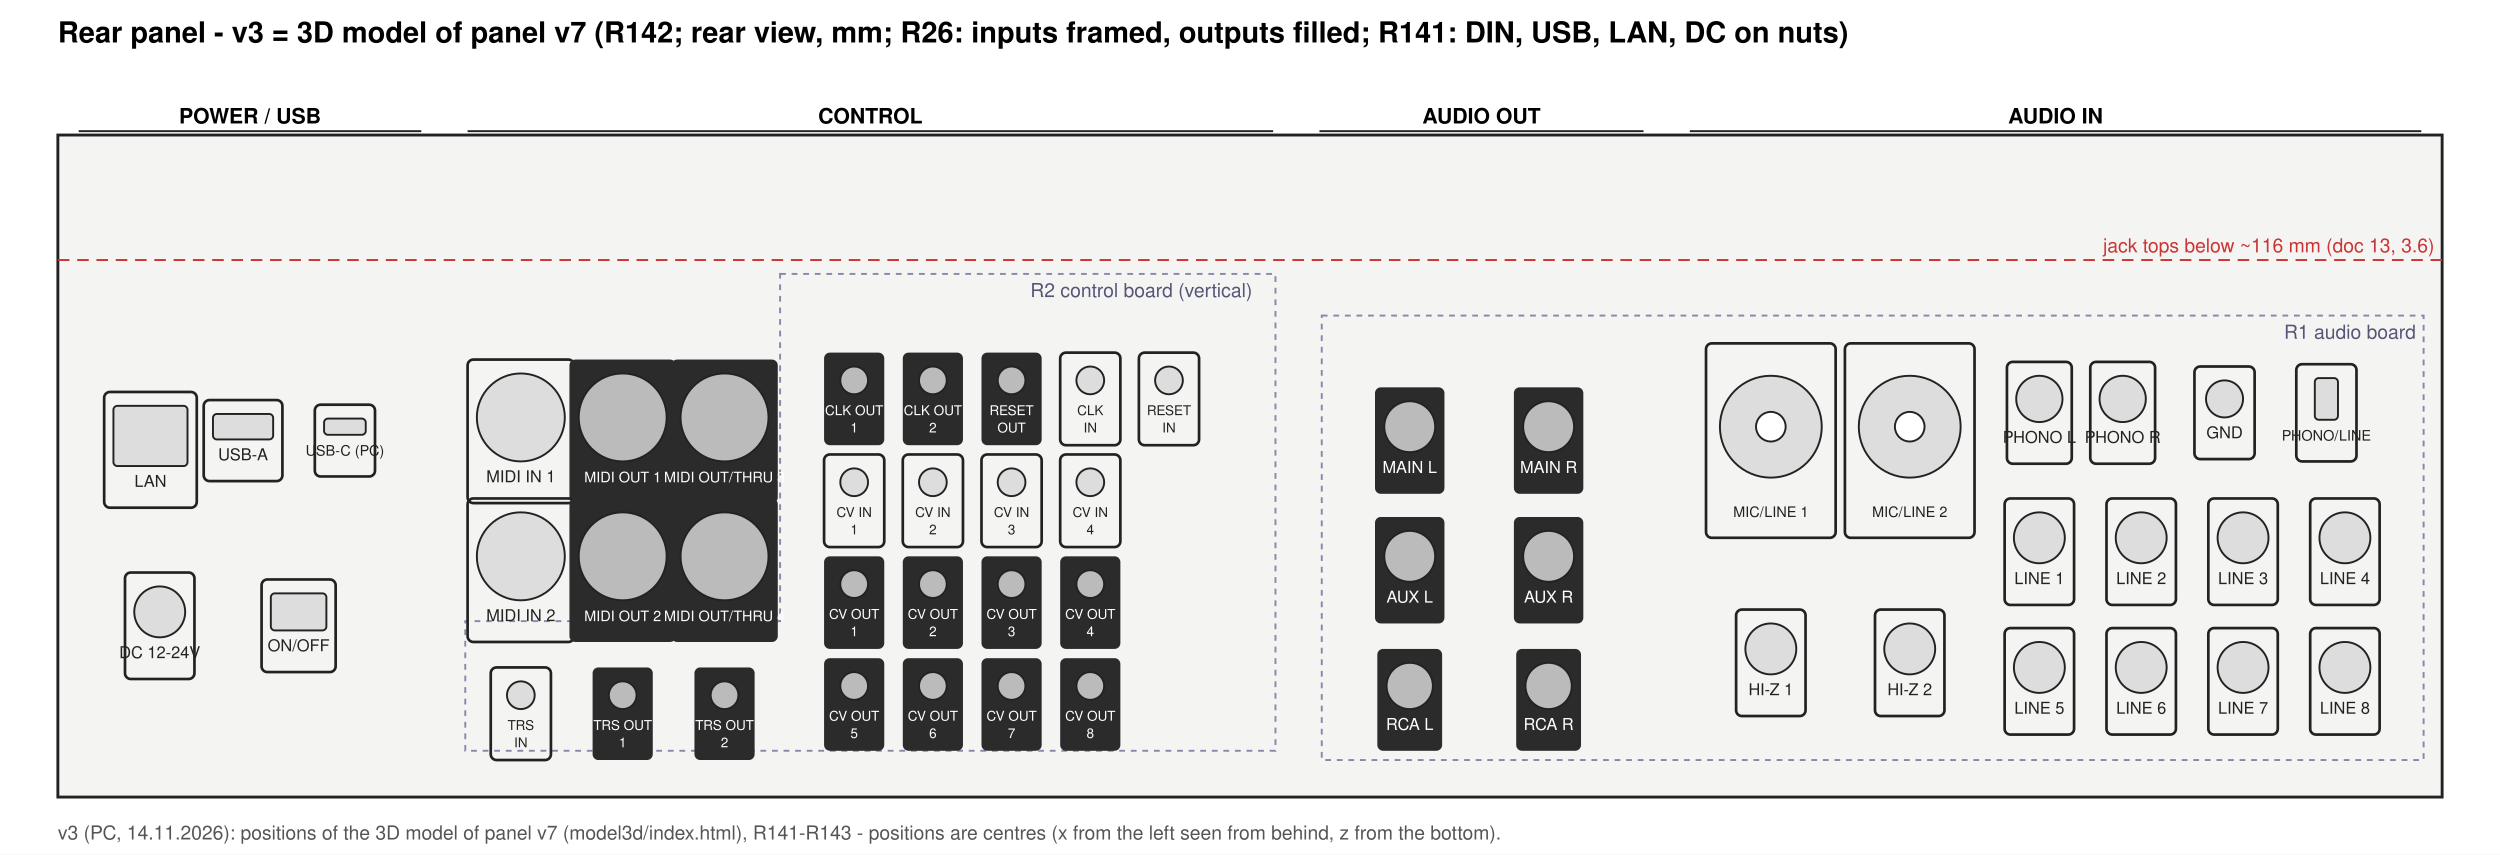
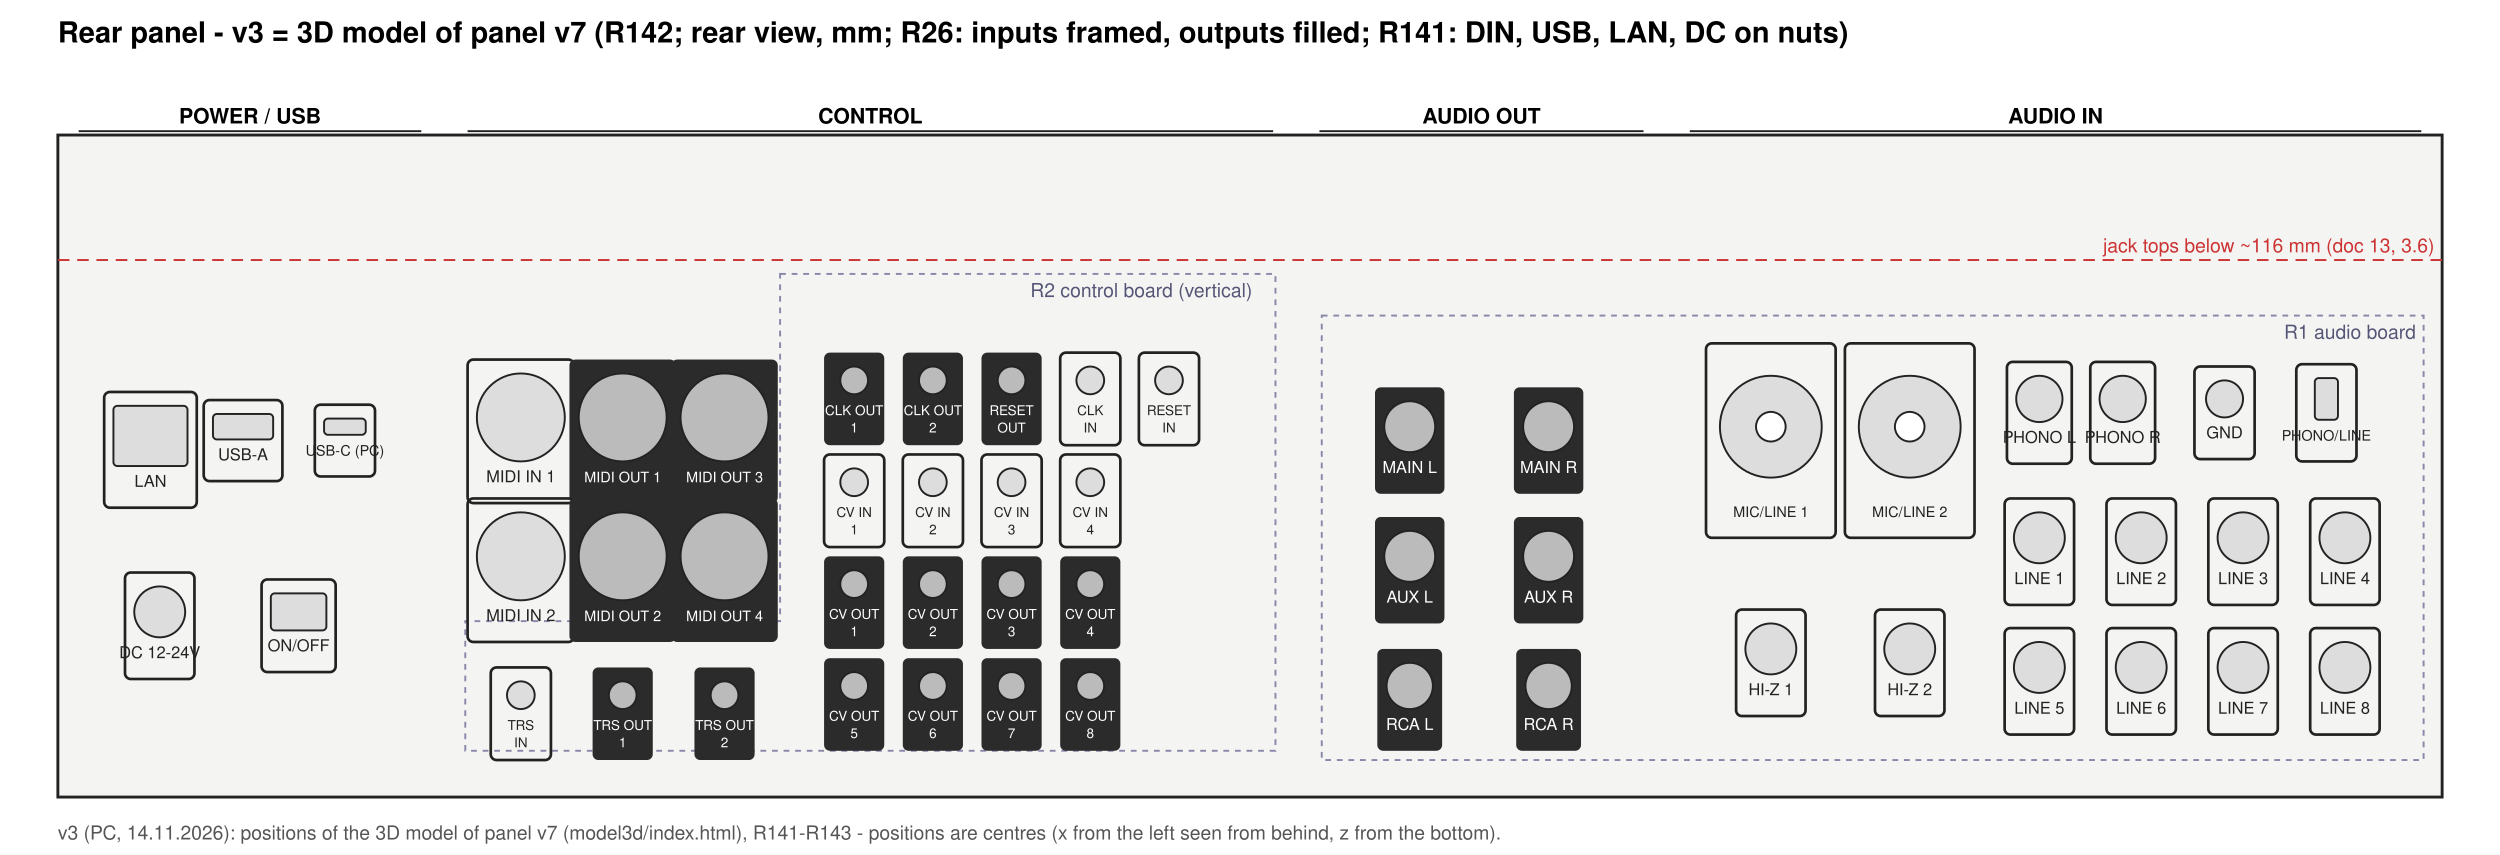
<svg xmlns="http://www.w3.org/2000/svg" width="1296" height="443" viewBox="0 0 1296 443" font-family="Helvetica, Arial, sans-serif">
  <rect width="100%" height="100%" fill="#ffffff" />
  <text x="30" y="22" font-size="15" font-weight="bold">Rear panel - v3 = 3D model of panel v7 (R142; rear view, mm; R26: inputs framed, outputs filled; R141: DIN, USB, LAN, DC on nuts)</text>
  <rect x="30.0" y="70.0" width="1236.0" height="343.2" fill="#f4f4f2" stroke="#222" stroke-width="1.5" />
  <line x1="30.0" y1="134.8" x2="1266.0" y2="134.8" stroke="#c33" stroke-dasharray="6 4" />
  <text x="1262.0" y="130.8" font-size="10" fill="#c33" text-anchor="end">jack tops below ~116 mm (doc 13, 3.6)</text>
  <polygon points="404.4,142.0 661.2,142.0 661.2,389.2 241.2,389.2 241.2,322.0 404.4,322.0" fill="none" stroke="#88a" stroke-dasharray="3 3" />
  <text x="649.2" y="154.0" font-size="10" fill="#557" text-anchor="end">R2 control board (vertical)</text>
  <rect x="685.2" y="163.6" width="571.2" height="230.4" fill="none" stroke="#88a" stroke-dasharray="3 3" />
  <text x="1252.4" y="175.6" font-size="10" fill="#557" text-anchor="end">R1 audio board</text>
  <text x="129.6" y="64.0" font-size="11" font-weight="bold" text-anchor="middle">POWER / USB</text>
  <line x1="40.8" y1="68.0" x2="218.4" y2="68.0" stroke="#222" />
  <text x="451.2" y="64.0" font-size="11" font-weight="bold" text-anchor="middle">CONTROL</text>
  <line x1="242.4" y1="68.0" x2="660.0" y2="68.0" stroke="#222" />
  <text x="768.0" y="64.0" font-size="11" font-weight="bold" text-anchor="middle">AUDIO OUT</text>
  <line x1="684.0" y1="68.0" x2="852.0" y2="68.0" stroke="#222" />
  <text x="1065.6" y="64.0" font-size="11" font-weight="bold" text-anchor="middle">AUDIO IN</text>
  <line x1="876.0" y1="68.0" x2="1255.2" y2="68.0" stroke="#222" />
  <rect x="54.0" y="203.2" width="48.0" height="60.0" rx="3" fill="none" stroke="#222" stroke-width="1.4" />
  <rect x="58.8" y="210.4" width="38.4" height="31.2" rx="2" fill="#dddddd" stroke="#222" />
  <text x="78.0" y="252.4" font-size="8.5" text-anchor="middle" fill="#222">LAN</text>
  <rect x="105.6" y="207.4" width="40.8" height="42.0" rx="3" fill="none" stroke="#222" stroke-width="1.4" />
  <rect x="110.4" y="214.6" width="31.2" height="13.2" rx="2" fill="#dddddd" stroke="#222" />
  <text x="126.0" y="238.6" font-size="8.5" text-anchor="middle" fill="#222">USB-A</text>
  <rect x="163.2" y="209.8" width="31.2" height="37.2" rx="3" fill="none" stroke="#222" stroke-width="1.4" />
  <rect x="168.0" y="217.0" width="21.6" height="8.4" rx="2" fill="#dddddd" stroke="#222" />
  <text x="178.8" y="236.2" font-size="7.5" text-anchor="middle" fill="#222">USB-C (PC)</text>
  <rect x="64.8" y="296.8" width="36.0" height="55.2" rx="3" fill="none" stroke="#222" stroke-width="1.4" />
  <circle cx="82.8" cy="317.2" r="13.2" fill="#dddddd" stroke="#222" />
  <text x="82.8" y="341.2" font-size="8.5" text-anchor="middle" fill="#222">DC 12-24V</text>
  <rect x="135.6" y="300.4" width="38.4" height="48.0" rx="3" fill="none" stroke="#222" stroke-width="1.4" />
  <rect x="140.4" y="307.6" width="28.8" height="19.2" rx="2" fill="#dddddd" stroke="#222" />
  <text x="154.8" y="337.6" font-size="8.5" text-anchor="middle" fill="#222">ON/OFF</text>
  <rect x="242.4" y="186.4" width="55.2" height="74.4" rx="3" fill="none" stroke="#222" stroke-width="1.4" />
  <circle cx="270.0" cy="216.4" r="22.8" fill="#dddddd" stroke="#222" />
  <text x="270.0" y="250.0" font-size="8.5" text-anchor="middle" fill="#222">MIDI IN 1</text>
  <rect x="295.2" y="186.4" width="55.2" height="74.4" rx="3" fill="#2b2b2b" stroke="#222" stroke-width="0" />
  <circle cx="322.8" cy="216.4" r="22.8" fill="#bbbbbb" stroke="#222" />
  <text x="322.8" y="250.0" font-size="7.5" text-anchor="middle" fill="#ffffff">MIDI OUT 1</text>
  <rect x="348.0" y="186.4" width="55.2" height="74.4" rx="3" fill="#2b2b2b" stroke="#222" stroke-width="0" />
  <circle cx="375.6" cy="216.4" r="22.8" fill="#bbbbbb" stroke="#222" />
-   <text x="375.6" y="250.0" font-size="7.5" text-anchor="middle" fill="#ffffff">MIDI OUT/THRU 3</text>
+   <text x="375.6" y="250.0" font-size="7.5" text-anchor="middle" fill="#ffffff">MIDI OUT 3</text>
  <rect x="242.4" y="258.4" width="55.2" height="74.4" rx="3" fill="none" stroke="#222" stroke-width="1.4" />
  <circle cx="270.0" cy="288.4" r="22.8" fill="#dddddd" stroke="#222" />
  <text x="270.0" y="322.0" font-size="8.5" text-anchor="middle" fill="#222">MIDI IN 2</text>
  <rect x="295.2" y="258.4" width="55.2" height="74.4" rx="3" fill="#2b2b2b" stroke="#222" stroke-width="0" />
  <circle cx="322.8" cy="288.4" r="22.8" fill="#bbbbbb" stroke="#222" />
  <text x="322.8" y="322.0" font-size="7.5" text-anchor="middle" fill="#ffffff">MIDI OUT 2</text>
  <rect x="348.0" y="258.4" width="55.2" height="74.4" rx="3" fill="#2b2b2b" stroke="#222" stroke-width="0" />
  <circle cx="375.6" cy="288.4" r="22.8" fill="#bbbbbb" stroke="#222" />
-   <text x="375.6" y="322.0" font-size="7.5" text-anchor="middle" fill="#ffffff">MIDI OUT/THRU 4</text>
+   <text x="375.6" y="322.0" font-size="7.5" text-anchor="middle" fill="#ffffff">MIDI OUT 4</text>
  <rect x="254.4" y="346.0" width="31.2" height="48.0" rx="3" fill="none" stroke="#222" stroke-width="1.4" />
  <circle cx="270.0" cy="360.4" r="7.2" fill="#dddddd" stroke="#222" />
  <text x="270.0" y="378.4" font-size="7.0" text-anchor="middle" fill="#222">TRS</text>
  <text x="270.0" y="387.4" font-size="7.0" text-anchor="middle" fill="#222">IN</text>
  <rect x="307.2" y="346.0" width="31.2" height="48.0" rx="3" fill="#2b2b2b" stroke="#222" stroke-width="0" />
  <circle cx="322.8" cy="360.4" r="7.2" fill="#bbbbbb" stroke="#222" />
  <text x="322.8" y="378.4" font-size="7.0" text-anchor="middle" fill="#ffffff">TRS OUT</text>
  <text x="322.8" y="387.4" font-size="7.0" text-anchor="middle" fill="#ffffff">1</text>
  <rect x="360.0" y="346.0" width="31.2" height="48.0" rx="3" fill="#2b2b2b" stroke="#222" stroke-width="0" />
  <circle cx="375.6" cy="360.4" r="7.2" fill="#bbbbbb" stroke="#222" />
  <text x="375.6" y="378.4" font-size="7.0" text-anchor="middle" fill="#ffffff">TRS OUT</text>
  <text x="375.6" y="387.4" font-size="7.0" text-anchor="middle" fill="#ffffff">2</text>
  <rect x="427.2" y="182.8" width="31.2" height="48.0" rx="3" fill="#2b2b2b" stroke="#222" stroke-width="0" />
  <circle cx="442.8" cy="197.2" r="7.2" fill="#bbbbbb" stroke="#222" />
  <text x="442.8" y="215.2" font-size="7.0" text-anchor="middle" fill="#ffffff">CLK OUT</text>
  <text x="442.8" y="224.2" font-size="7.0" text-anchor="middle" fill="#ffffff">1</text>
  <rect x="468.0" y="182.8" width="31.2" height="48.0" rx="3" fill="#2b2b2b" stroke="#222" stroke-width="0" />
  <circle cx="483.6" cy="197.2" r="7.2" fill="#bbbbbb" stroke="#222" />
  <text x="483.6" y="215.2" font-size="7.0" text-anchor="middle" fill="#ffffff">CLK OUT</text>
  <text x="483.6" y="224.2" font-size="7.0" text-anchor="middle" fill="#ffffff">2</text>
  <rect x="508.8" y="182.8" width="31.2" height="48.0" rx="3" fill="#2b2b2b" stroke="#222" stroke-width="0" />
  <circle cx="524.4" cy="197.2" r="7.2" fill="#bbbbbb" stroke="#222" />
  <text x="524.4" y="215.2" font-size="7.0" text-anchor="middle" fill="#ffffff">RESET</text>
  <text x="524.4" y="224.2" font-size="7.0" text-anchor="middle" fill="#ffffff">OUT</text>
  <rect x="549.6" y="182.8" width="31.2" height="48.0" rx="3" fill="none" stroke="#222" stroke-width="1.4" />
  <circle cx="565.2" cy="197.2" r="7.2" fill="#dddddd" stroke="#222" />
  <text x="565.2" y="215.2" font-size="7.0" text-anchor="middle" fill="#222">CLK</text>
  <text x="565.2" y="224.2" font-size="7.0" text-anchor="middle" fill="#222">IN</text>
  <rect x="590.4" y="182.8" width="31.2" height="48.0" rx="3" fill="none" stroke="#222" stroke-width="1.4" />
  <circle cx="606.0" cy="197.2" r="7.2" fill="#dddddd" stroke="#222" />
  <text x="606.0" y="215.2" font-size="7.0" text-anchor="middle" fill="#222">RESET</text>
  <text x="606.0" y="224.2" font-size="7.0" text-anchor="middle" fill="#222">IN</text>
  <rect x="427.2" y="235.6" width="31.2" height="48.0" rx="3" fill="none" stroke="#222" stroke-width="1.4" />
  <circle cx="442.8" cy="250.0" r="7.2" fill="#dddddd" stroke="#222" />
  <text x="442.8" y="268.0" font-size="7.0" text-anchor="middle" fill="#222">CV IN</text>
  <text x="442.8" y="277.0" font-size="7.0" text-anchor="middle" fill="#222">1</text>
  <rect x="468.0" y="235.6" width="31.2" height="48.0" rx="3" fill="none" stroke="#222" stroke-width="1.4" />
  <circle cx="483.6" cy="250.0" r="7.2" fill="#dddddd" stroke="#222" />
  <text x="483.6" y="268.0" font-size="7.0" text-anchor="middle" fill="#222">CV IN</text>
  <text x="483.6" y="277.0" font-size="7.0" text-anchor="middle" fill="#222">2</text>
  <rect x="508.8" y="235.6" width="31.2" height="48.0" rx="3" fill="none" stroke="#222" stroke-width="1.4" />
  <circle cx="524.4" cy="250.0" r="7.2" fill="#dddddd" stroke="#222" />
  <text x="524.4" y="268.0" font-size="7.0" text-anchor="middle" fill="#222">CV IN</text>
  <text x="524.4" y="277.0" font-size="7.0" text-anchor="middle" fill="#222">3</text>
  <rect x="549.6" y="235.6" width="31.2" height="48.0" rx="3" fill="none" stroke="#222" stroke-width="1.4" />
  <circle cx="565.2" cy="250.0" r="7.2" fill="#dddddd" stroke="#222" />
  <text x="565.2" y="268.0" font-size="7.0" text-anchor="middle" fill="#222">CV IN</text>
  <text x="565.2" y="277.0" font-size="7.0" text-anchor="middle" fill="#222">4</text>
  <rect x="427.2" y="288.4" width="31.2" height="48.0" rx="3" fill="#2b2b2b" stroke="#222" stroke-width="0" />
  <circle cx="442.8" cy="302.8" r="7.2" fill="#bbbbbb" stroke="#222" />
  <text x="442.8" y="320.8" font-size="7.0" text-anchor="middle" fill="#ffffff">CV OUT</text>
  <text x="442.8" y="329.8" font-size="7.0" text-anchor="middle" fill="#ffffff">1</text>
  <rect x="468.0" y="288.4" width="31.2" height="48.0" rx="3" fill="#2b2b2b" stroke="#222" stroke-width="0" />
  <circle cx="483.6" cy="302.8" r="7.2" fill="#bbbbbb" stroke="#222" />
  <text x="483.6" y="320.8" font-size="7.0" text-anchor="middle" fill="#ffffff">CV OUT</text>
  <text x="483.6" y="329.8" font-size="7.0" text-anchor="middle" fill="#ffffff">2</text>
  <rect x="508.8" y="288.4" width="31.2" height="48.0" rx="3" fill="#2b2b2b" stroke="#222" stroke-width="0" />
  <circle cx="524.4" cy="302.8" r="7.2" fill="#bbbbbb" stroke="#222" />
  <text x="524.4" y="320.8" font-size="7.0" text-anchor="middle" fill="#ffffff">CV OUT</text>
  <text x="524.4" y="329.8" font-size="7.0" text-anchor="middle" fill="#ffffff">3</text>
  <rect x="549.6" y="288.4" width="31.2" height="48.0" rx="3" fill="#2b2b2b" stroke="#222" stroke-width="0" />
  <circle cx="565.2" cy="302.8" r="7.2" fill="#bbbbbb" stroke="#222" />
  <text x="565.2" y="320.8" font-size="7.0" text-anchor="middle" fill="#ffffff">CV OUT</text>
  <text x="565.2" y="329.8" font-size="7.0" text-anchor="middle" fill="#ffffff">4</text>
  <rect x="427.2" y="341.2" width="31.2" height="48.0" rx="3" fill="#2b2b2b" stroke="#222" stroke-width="0" />
  <circle cx="442.8" cy="355.6" r="7.2" fill="#bbbbbb" stroke="#222" />
  <text x="442.8" y="373.6" font-size="7.0" text-anchor="middle" fill="#ffffff">CV OUT</text>
  <text x="442.8" y="382.6" font-size="7.0" text-anchor="middle" fill="#ffffff">5</text>
  <rect x="468.0" y="341.2" width="31.2" height="48.0" rx="3" fill="#2b2b2b" stroke="#222" stroke-width="0" />
  <circle cx="483.6" cy="355.6" r="7.2" fill="#bbbbbb" stroke="#222" />
  <text x="483.6" y="373.6" font-size="7.0" text-anchor="middle" fill="#ffffff">CV OUT</text>
  <text x="483.6" y="382.6" font-size="7.0" text-anchor="middle" fill="#ffffff">6</text>
  <rect x="508.8" y="341.2" width="31.2" height="48.0" rx="3" fill="#2b2b2b" stroke="#222" stroke-width="0" />
  <circle cx="524.4" cy="355.6" r="7.2" fill="#bbbbbb" stroke="#222" />
  <text x="524.4" y="373.6" font-size="7.0" text-anchor="middle" fill="#ffffff">CV OUT</text>
  <text x="524.4" y="382.6" font-size="7.0" text-anchor="middle" fill="#ffffff">7</text>
  <rect x="549.6" y="341.2" width="31.2" height="48.0" rx="3" fill="#2b2b2b" stroke="#222" stroke-width="0" />
  <circle cx="565.2" cy="355.6" r="7.2" fill="#bbbbbb" stroke="#222" />
  <text x="565.2" y="373.6" font-size="7.0" text-anchor="middle" fill="#ffffff">CV OUT</text>
  <text x="565.2" y="382.6" font-size="7.0" text-anchor="middle" fill="#ffffff">8</text>
  <rect x="712.8" y="200.8" width="36.0" height="55.2" rx="3" fill="#2b2b2b" stroke="#222" stroke-width="0" />
  <circle cx="730.8" cy="221.2" r="13.2" fill="#bbbbbb" stroke="#222" />
  <text x="730.8" y="245.2" font-size="8.5" text-anchor="middle" fill="#ffffff">MAIN L</text>
  <rect x="784.8" y="200.8" width="36.0" height="55.2" rx="3" fill="#2b2b2b" stroke="#222" stroke-width="0" />
  <circle cx="802.8" cy="221.2" r="13.2" fill="#bbbbbb" stroke="#222" />
  <text x="802.8" y="245.2" font-size="8.5" text-anchor="middle" fill="#ffffff">MAIN R</text>
  <rect x="712.8" y="268.0" width="36.0" height="55.2" rx="3" fill="#2b2b2b" stroke="#222" stroke-width="0" />
  <circle cx="730.8" cy="288.4" r="13.2" fill="#bbbbbb" stroke="#222" />
  <text x="730.8" y="312.4" font-size="8.5" text-anchor="middle" fill="#ffffff">AUX L</text>
  <rect x="784.8" y="268.0" width="36.0" height="55.2" rx="3" fill="#2b2b2b" stroke="#222" stroke-width="0" />
  <circle cx="802.8" cy="288.4" r="13.2" fill="#bbbbbb" stroke="#222" />
  <text x="802.8" y="312.4" font-size="8.5" text-anchor="middle" fill="#ffffff">AUX R</text>
  <rect x="714.0" y="336.4" width="33.6" height="52.8" rx="3" fill="#2b2b2b" stroke="#222" stroke-width="0" />
  <circle cx="730.8" cy="355.6" r="12.0" fill="#bbbbbb" stroke="#222" />
  <text x="730.8" y="378.4" font-size="8.5" text-anchor="middle" fill="#ffffff">RCA L</text>
  <rect x="786.0" y="336.4" width="33.6" height="52.8" rx="3" fill="#2b2b2b" stroke="#222" stroke-width="0" />
  <circle cx="802.8" cy="355.6" r="12.0" fill="#bbbbbb" stroke="#222" />
  <text x="802.8" y="378.4" font-size="8.5" text-anchor="middle" fill="#ffffff">RCA R</text>
  <rect x="884.4" y="178.0" width="67.2" height="100.8" rx="3" fill="none" stroke="#222" stroke-width="1.4" />
  <circle cx="918.0" cy="221.2" r="26.4" fill="#dddddd" stroke="#222" />
  <circle cx="918.0" cy="221.2" r="7.68" fill="#fff" stroke="#222" />
  <text x="918.0" y="268.0" font-size="7.5" text-anchor="middle" fill="#222">MIC/LINE 1</text>
  <rect x="956.4" y="178.0" width="67.2" height="100.8" rx="3" fill="none" stroke="#222" stroke-width="1.4" />
  <circle cx="990.0" cy="221.2" r="26.4" fill="#dddddd" stroke="#222" />
  <circle cx="990.0" cy="221.2" r="7.68" fill="#fff" stroke="#222" />
  <text x="990.0" y="268.0" font-size="7.5" text-anchor="middle" fill="#222">MIC/LINE 2</text>
  <rect x="900.0" y="316.0" width="36.0" height="55.2" rx="3" fill="none" stroke="#222" stroke-width="1.4" />
  <circle cx="918.0" cy="336.4" r="13.2" fill="#dddddd" stroke="#222" />
  <text x="918.0" y="360.4" font-size="8.5" text-anchor="middle" fill="#222">HI-Z 1</text>
  <rect x="972.0" y="316.0" width="36.0" height="55.2" rx="3" fill="none" stroke="#222" stroke-width="1.4" />
  <circle cx="990.0" cy="336.4" r="13.2" fill="#dddddd" stroke="#222" />
  <text x="990.0" y="360.4" font-size="8.5" text-anchor="middle" fill="#222">HI-Z 2</text>
  <rect x="1040.4" y="187.6" width="33.6" height="52.8" rx="3" fill="none" stroke="#222" stroke-width="1.4" />
  <circle cx="1057.2" cy="206.8" r="12.0" fill="#dddddd" stroke="#222" />
  <text x="1057.2" y="229.6" font-size="8.5" text-anchor="middle" fill="#222">PHONO L</text>
  <rect x="1083.6" y="187.6" width="33.6" height="52.8" rx="3" fill="none" stroke="#222" stroke-width="1.4" />
  <circle cx="1100.4" cy="206.8" r="12.0" fill="#dddddd" stroke="#222" />
  <text x="1100.4" y="229.6" font-size="8.5" text-anchor="middle" fill="#222">PHONO R</text>
  <rect x="1137.6" y="190.0" width="31.2" height="48.0" rx="3" fill="none" stroke="#222" stroke-width="1.4" />
  <circle cx="1153.2" cy="206.8" r="9.6" fill="#dddddd" stroke="#222" />
  <text x="1153.2" y="227.2" font-size="8.5" text-anchor="middle" fill="#222">GND</text>
  <rect x="1190.4" y="188.8" width="31.2" height="50.4" rx="3" fill="none" stroke="#222" stroke-width="1.4" />
  <rect x="1200.0" y="196.0" width="12.0" height="21.6" rx="2" fill="#dddddd" stroke="#222" />
  <text x="1206.0" y="228.4" font-size="7.5" text-anchor="middle" fill="#222">PHONO/LINE</text>
  <rect x="1039.2" y="258.4" width="36.0" height="55.2" rx="3" fill="none" stroke="#222" stroke-width="1.4" />
  <circle cx="1057.2" cy="278.8" r="13.2" fill="#dddddd" stroke="#222" />
  <text x="1057.2" y="302.8" font-size="8.5" text-anchor="middle" fill="#222">LINE 1</text>
  <rect x="1092.0" y="258.4" width="36.0" height="55.2" rx="3" fill="none" stroke="#222" stroke-width="1.4" />
  <circle cx="1110.0" cy="278.8" r="13.2" fill="#dddddd" stroke="#222" />
  <text x="1110.0" y="302.8" font-size="8.5" text-anchor="middle" fill="#222">LINE 2</text>
  <rect x="1144.8" y="258.4" width="36.0" height="55.2" rx="3" fill="none" stroke="#222" stroke-width="1.4" />
  <circle cx="1162.8" cy="278.8" r="13.2" fill="#dddddd" stroke="#222" />
  <text x="1162.8" y="302.8" font-size="8.5" text-anchor="middle" fill="#222">LINE 3</text>
  <rect x="1197.6" y="258.4" width="36.0" height="55.2" rx="3" fill="none" stroke="#222" stroke-width="1.4" />
  <circle cx="1215.6" cy="278.8" r="13.2" fill="#dddddd" stroke="#222" />
  <text x="1215.6" y="302.8" font-size="8.5" text-anchor="middle" fill="#222">LINE 4</text>
  <rect x="1039.2" y="325.6" width="36.0" height="55.2" rx="3" fill="none" stroke="#222" stroke-width="1.4" />
  <circle cx="1057.2" cy="346.0" r="13.2" fill="#dddddd" stroke="#222" />
  <text x="1057.2" y="370.0" font-size="8.5" text-anchor="middle" fill="#222">LINE 5</text>
  <rect x="1092.0" y="325.6" width="36.0" height="55.2" rx="3" fill="none" stroke="#222" stroke-width="1.4" />
  <circle cx="1110.0" cy="346.0" r="13.2" fill="#dddddd" stroke="#222" />
  <text x="1110.0" y="370.0" font-size="8.5" text-anchor="middle" fill="#222">LINE 6</text>
  <rect x="1144.8" y="325.6" width="36.0" height="55.2" rx="3" fill="none" stroke="#222" stroke-width="1.4" />
  <circle cx="1162.8" cy="346.0" r="13.2" fill="#dddddd" stroke="#222" />
  <text x="1162.8" y="370.0" font-size="8.5" text-anchor="middle" fill="#222">LINE 7</text>
  <rect x="1197.6" y="325.6" width="36.0" height="55.2" rx="3" fill="none" stroke="#222" stroke-width="1.4" />
  <circle cx="1215.6" cy="346.0" r="13.2" fill="#dddddd" stroke="#222" />
  <text x="1215.6" y="370.0" font-size="8.5" text-anchor="middle" fill="#222">LINE 8</text>
  <text x="30" y="435.2" font-size="10" fill="#555">v3 (PC, 14.11.2026): positions of the 3D model of panel v7 (model3d/index.html), R141-R143 - positions are centres (x from the left seen from behind, z from the bottom). </text>
</svg>
